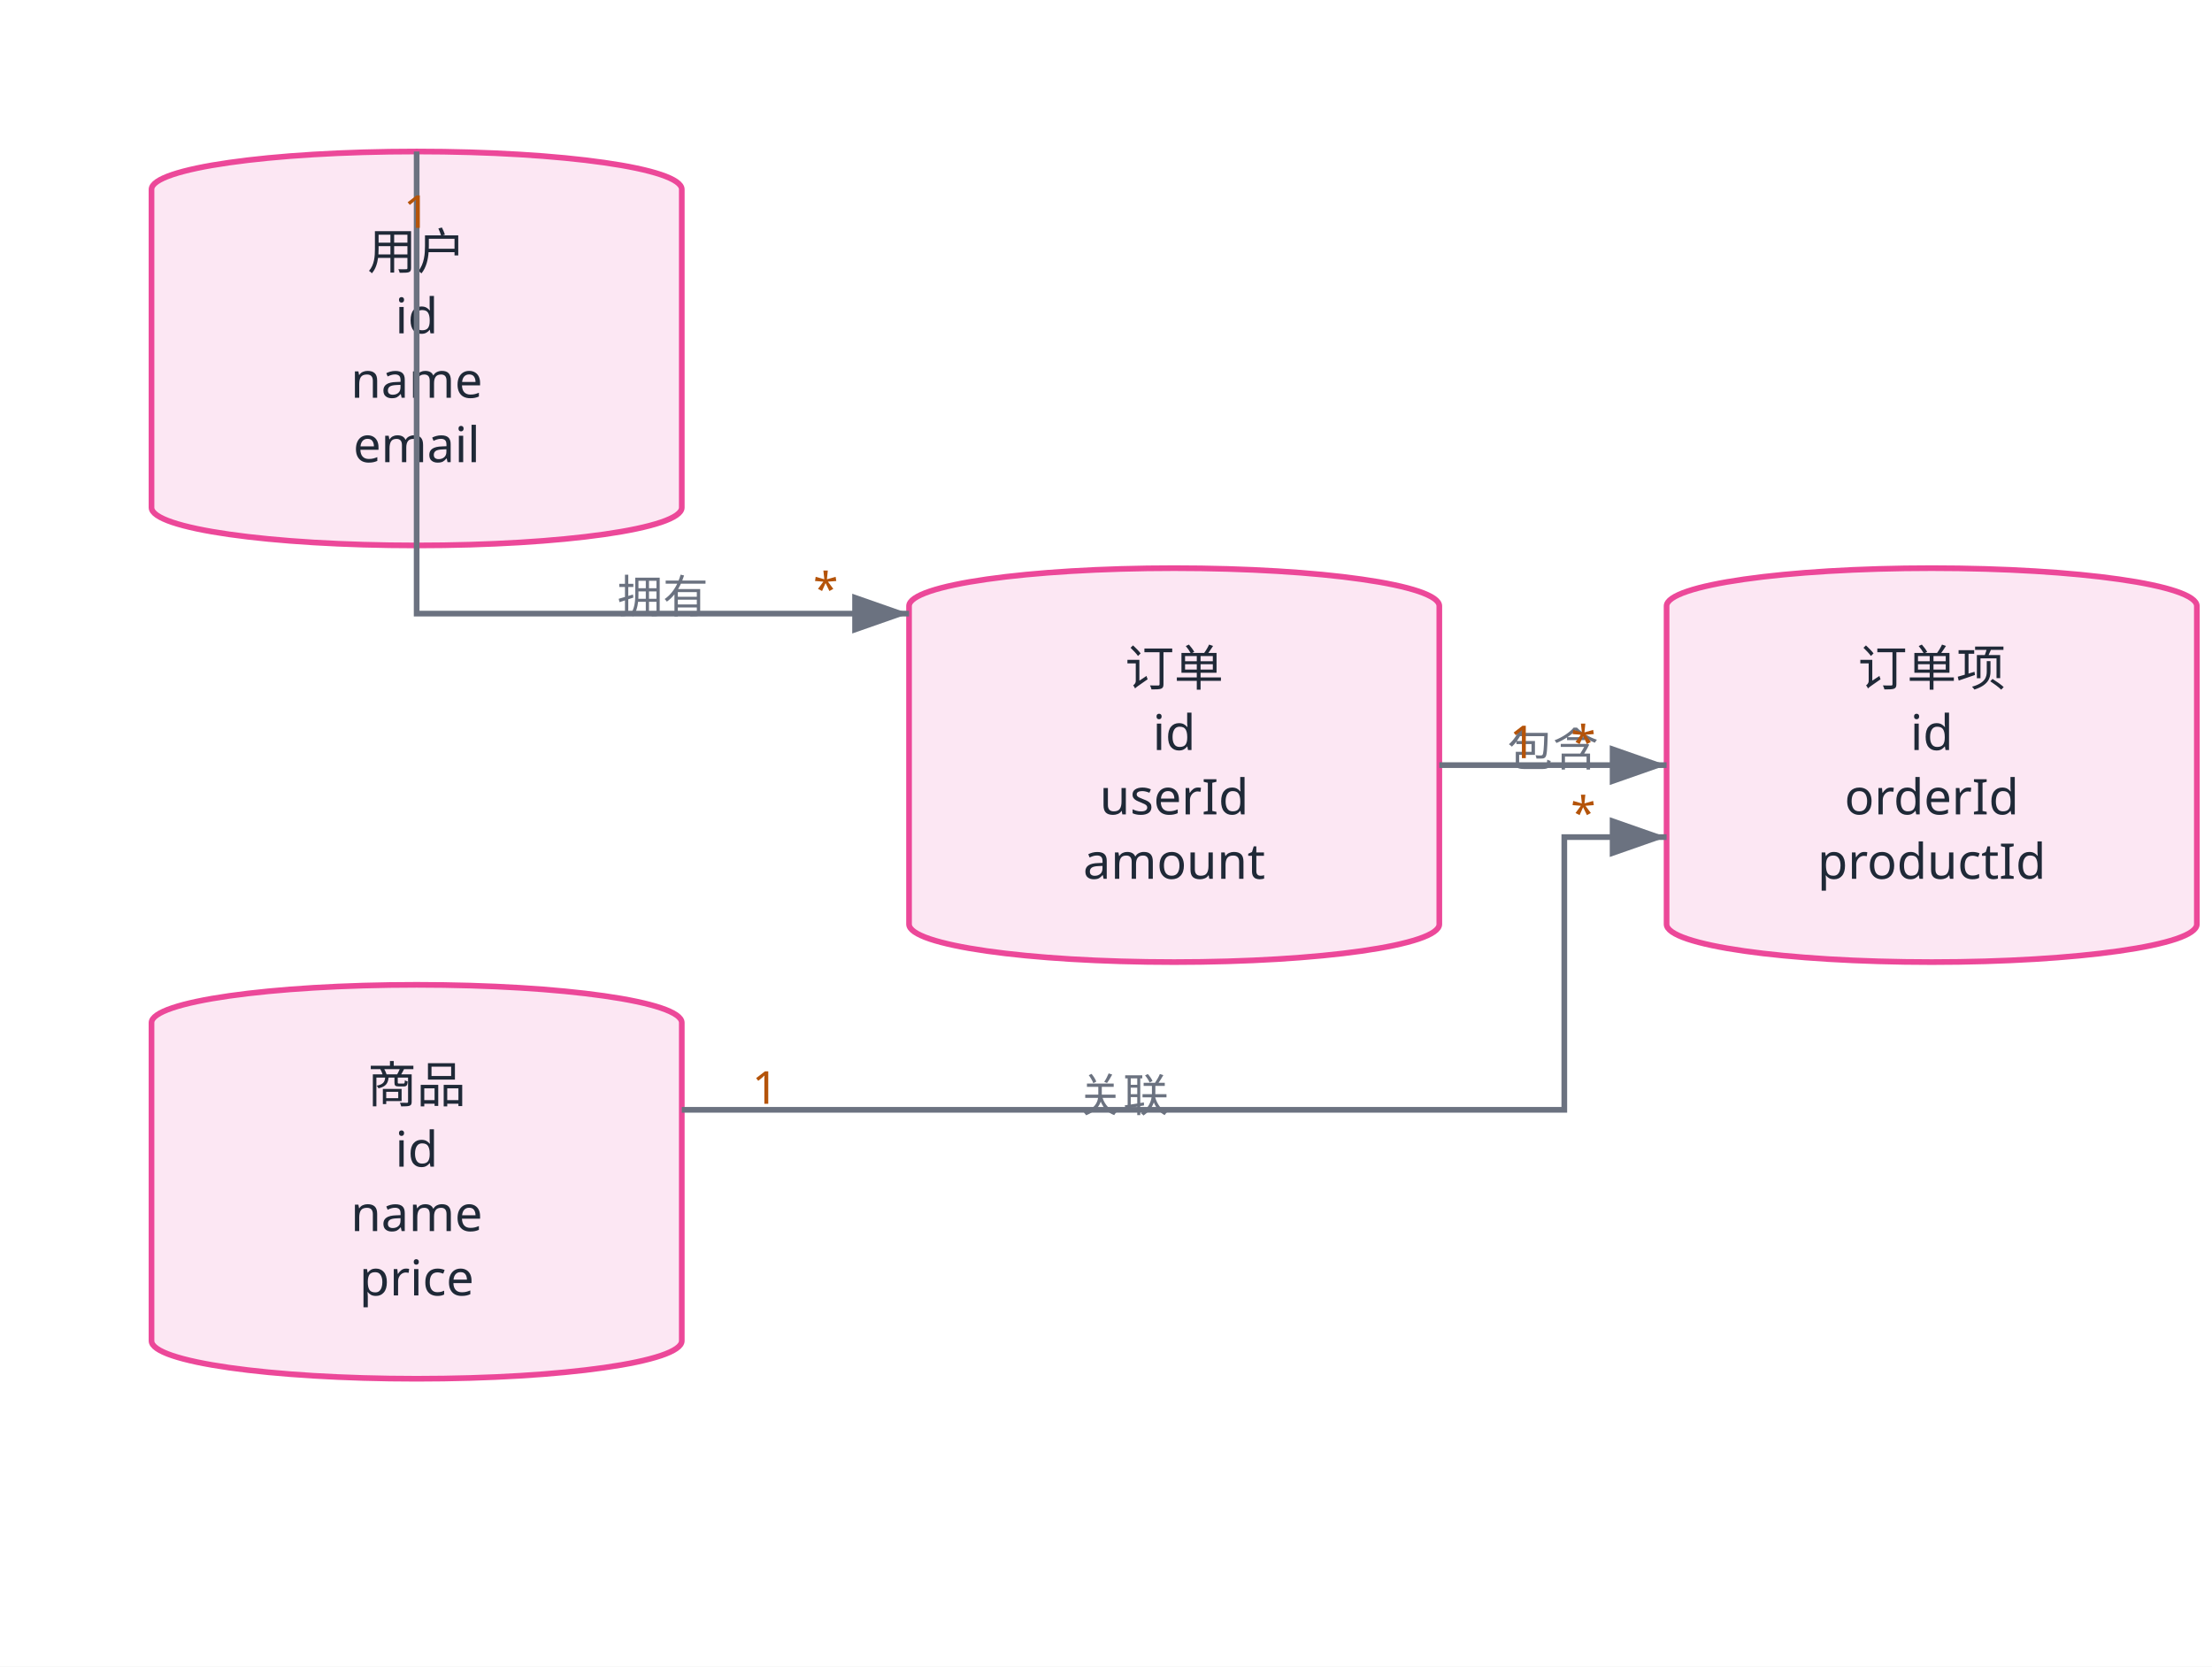
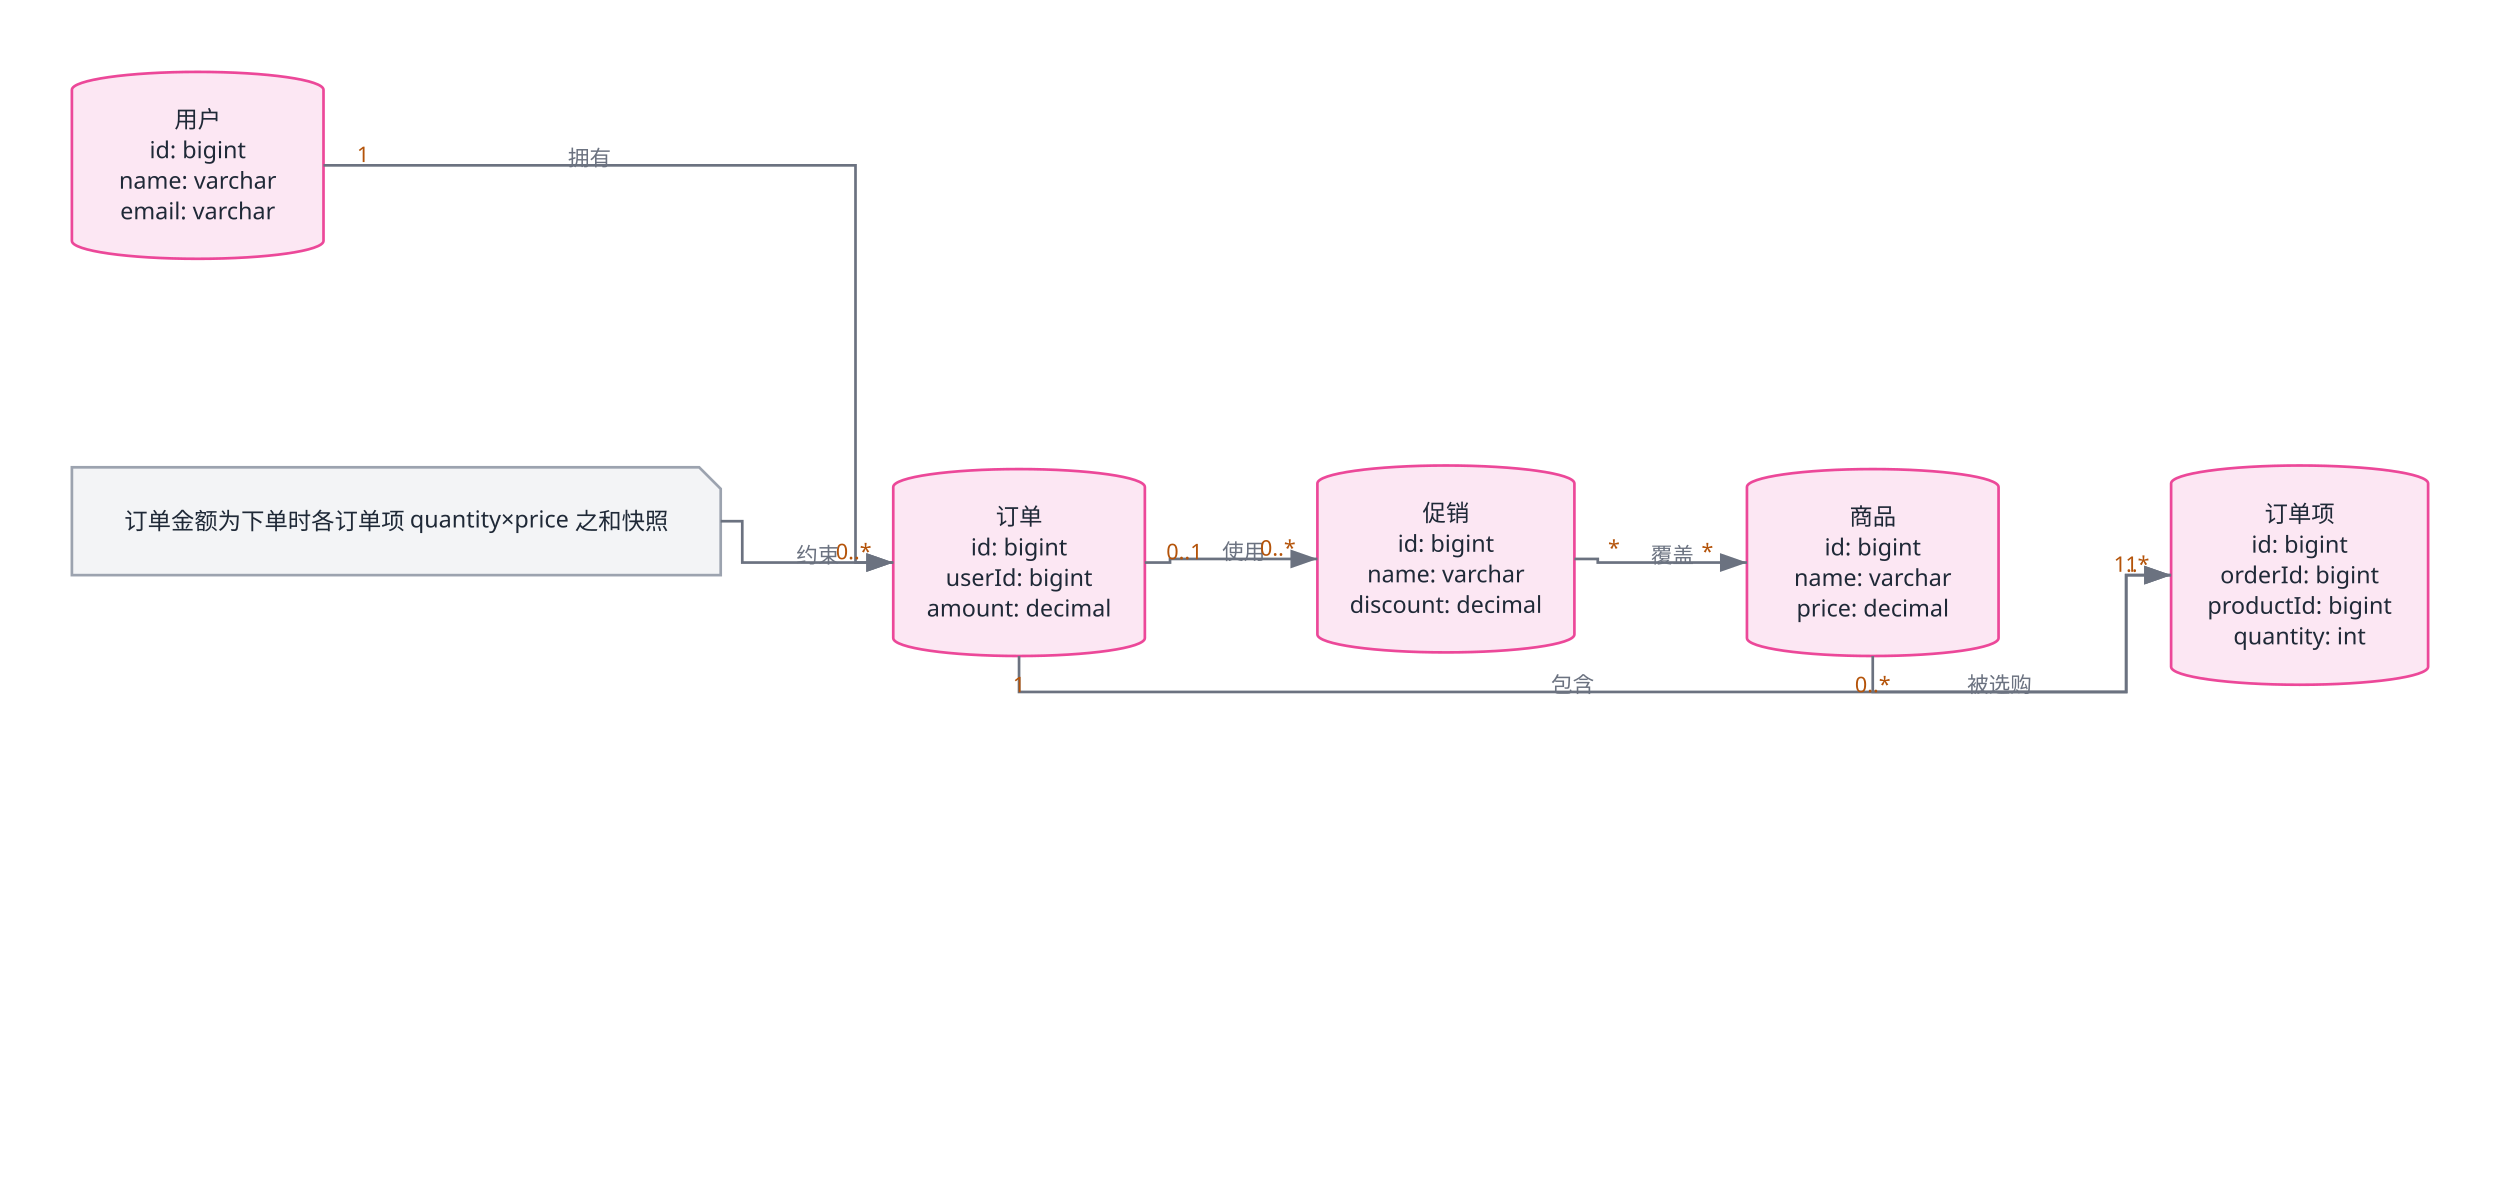
- <svg xmlns="http://www.w3.org/2000/svg" width="584" height="440" viewBox="0 0 584 440">
+ <svg xmlns="http://www.w3.org/2000/svg" width="1391" height="661" viewBox="0 0 1391 661">
  <defs>
    <marker id="arrowhead" markerWidth="10" markerHeight="7" refX="10" refY="3.5" orient="auto">
      <polygon points="0 0, 10 3.5, 0 7" fill="#6b7280" />
    </marker>
    <marker id="arrowhead-purple" markerWidth="10" markerHeight="7" refX="10" refY="3.5" orient="auto">
      <polygon points="0 0, 10 3.5, 0 7" fill="#7c3aed" />
    </marker>
  </defs>
  <style>.lgdl-anchors,.lgdl-edge-anchors{opacity:0;pointer-events:none;transition:opacity .12s ease}.lgdl-node:hover + .lgdl-anchors,.lgdl-class:hover + .lgdl-anchors,.lgdl-group:hover + .lgdl-anchors,.lgdl-lane:hover + .lgdl-anchors{opacity:1}.lgdl-edge:hover + .lgdl-edge-anchors,.lgdl-aggregate-edge:hover + .lgdl-edge-anchors{opacity:1}.lgdl-node.lgdl-hovered + .lgdl-anchors,.lgdl-class.lgdl-hovered + .lgdl-anchors,.lgdl-group.lgdl-hovered + .lgdl-anchors,.lgdl-lane.lgdl-hovered + .lgdl-anchors{opacity:1}.lgdl-edge.lgdl-hovered + .lgdl-edge-anchors,.lgdl-aggregate-edge.lgdl-hovered + .lgdl-edge-anchors{opacity:1}.lgdl-hovered{filter:drop-shadow(0 0 3px rgba(79,70,229,.65))}</style>
-   <rect x="0" y="0" width="584" height="440" fill="#ffffff" />
+   <rect x="0" y="0" width="1391" height="661" fill="#ffffff" />
  <g class="lgdl-node" data-lgdl-loc="nodes[0]">
    <path d="M 40,50 L 40,134 A 70,10 0 0 0 180,134 L 180,50 A 70,10 0 0 0 40,50 Z" fill="#fce7f3" stroke="#ec4899" stroke-width="1.5" />
    <text x="110" y="66.5" font-family="'Segoe UI', 'PingFang SC', 'Microsoft YaHei', sans-serif" font-size="13" fill="#1f2937" text-anchor="middle" dominant-baseline="middle">用户</text>
-     <text x="110" y="83.5" font-family="'Segoe UI', 'PingFang SC', 'Microsoft YaHei', sans-serif" font-size="13" fill="#1f2937" text-anchor="middle" dominant-baseline="middle">id</text>
-     <text x="110" y="100.5" font-family="'Segoe UI', 'PingFang SC', 'Microsoft YaHei', sans-serif" font-size="13" fill="#1f2937" text-anchor="middle" dominant-baseline="middle">name</text>
-     <text x="110" y="117.5" font-family="'Segoe UI', 'PingFang SC', 'Microsoft YaHei', sans-serif" font-size="13" fill="#1f2937" text-anchor="middle" dominant-baseline="middle">email</text>
+     <text x="110" y="83.5" font-family="'Segoe UI', 'PingFang SC', 'Microsoft YaHei', sans-serif" font-size="13" fill="#1f2937" text-anchor="middle" dominant-baseline="middle">id: bigint</text>
+     <text x="110" y="100.5" font-family="'Segoe UI', 'PingFang SC', 'Microsoft YaHei', sans-serif" font-size="13" fill="#1f2937" text-anchor="middle" dominant-baseline="middle">name: varchar</text>
+     <text x="110" y="117.5" font-family="'Segoe UI', 'PingFang SC', 'Microsoft YaHei', sans-serif" font-size="13" fill="#1f2937" text-anchor="middle" dominant-baseline="middle">email: varchar</text>
  </g>
  <g class="lgdl-anchors">
    <circle cx="180.0" cy="92.0" r="3" fill="#ec4899" />
    <circle cx="180.0" cy="110.8" r="3" fill="#ec4899" />
    <circle cx="180.0" cy="132.4" r="3" fill="#ec4899" />
    <circle cx="159.1" cy="141.1" r="3" fill="#ec4899" />
    <circle cx="139.5" cy="143.1" r="3" fill="#ec4899" />
    <circle cx="123.9" cy="143.8" r="3" fill="#ec4899" />
    <circle cx="110.0" cy="144.0" r="3" fill="#ec4899" />
    <circle cx="96.1" cy="143.8" r="3" fill="#ec4899" />
    <circle cx="80.5" cy="143.1" r="3" fill="#ec4899" />
    <circle cx="60.9" cy="141.1" r="3" fill="#ec4899" />
    <circle cx="40.0" cy="132.4" r="3" fill="#ec4899" />
    <circle cx="40.0" cy="110.8" r="3" fill="#ec4899" />
    <circle cx="40.0" cy="92.0" r="3" fill="#ec4899" />
    <circle cx="40.0" cy="73.2" r="3" fill="#ec4899" />
    <circle cx="40.0" cy="51.6" r="3" fill="#ec4899" />
    <circle cx="60.9" cy="42.9" r="3" fill="#ec4899" />
    <circle cx="80.5" cy="40.9" r="3" fill="#ec4899" />
    <circle cx="96.1" cy="40.2" r="3" fill="#ec4899" />
    <circle cx="110.0" cy="40.0" r="3" fill="#ec4899" />
    <circle cx="123.9" cy="40.2" r="3" fill="#ec4899" />
    <circle cx="139.5" cy="40.9" r="3" fill="#ec4899" />
    <circle cx="159.1" cy="42.9" r="3" fill="#ec4899" />
    <circle cx="180.0" cy="51.6" r="3" fill="#ec4899" />
    <circle cx="180.0" cy="73.2" r="3" fill="#ec4899" />
  </g>
  <g class="lgdl-node" data-lgdl-loc="nodes[1]">
-     <path d="M 240,160 L 240,244 A 70,10 0 0 0 380,244 L 380,160 A 70,10 0 0 0 240,160 Z" fill="#fce7f3" stroke="#ec4899" stroke-width="1.5" />
-     <text x="310" y="176.5" font-family="'Segoe UI', 'PingFang SC', 'Microsoft YaHei', sans-serif" font-size="13" fill="#1f2937" text-anchor="middle" dominant-baseline="middle">订单</text>
-     <text x="310" y="193.5" font-family="'Segoe UI', 'PingFang SC', 'Microsoft YaHei', sans-serif" font-size="13" fill="#1f2937" text-anchor="middle" dominant-baseline="middle">id</text>
-     <text x="310" y="210.5" font-family="'Segoe UI', 'PingFang SC', 'Microsoft YaHei', sans-serif" font-size="13" fill="#1f2937" text-anchor="middle" dominant-baseline="middle">userId</text>
-     <text x="310" y="227.5" font-family="'Segoe UI', 'PingFang SC', 'Microsoft YaHei', sans-serif" font-size="13" fill="#1f2937" text-anchor="middle" dominant-baseline="middle">amount</text>
-   </g>
-   <g class="lgdl-anchors">
-     <circle cx="380.0" cy="202.0" r="3" fill="#ec4899" />
-     <circle cx="380.0" cy="220.8" r="3" fill="#ec4899" />
-     <circle cx="380.0" cy="242.4" r="3" fill="#ec4899" />
-     <circle cx="359.1" cy="251.1" r="3" fill="#ec4899" />
-     <circle cx="339.5" cy="253.1" r="3" fill="#ec4899" />
-     <circle cx="323.9" cy="253.8" r="3" fill="#ec4899" />
-     <circle cx="310.0" cy="254.0" r="3" fill="#ec4899" />
-     <circle cx="296.1" cy="253.8" r="3" fill="#ec4899" />
-     <circle cx="280.5" cy="253.1" r="3" fill="#ec4899" />
-     <circle cx="260.9" cy="251.1" r="3" fill="#ec4899" />
-     <circle cx="240.0" cy="242.4" r="3" fill="#ec4899" />
-     <circle cx="240.0" cy="220.8" r="3" fill="#ec4899" />
-     <circle cx="240.0" cy="202.0" r="3" fill="#ec4899" />
-     <circle cx="240.0" cy="183.2" r="3" fill="#ec4899" />
-     <circle cx="240.0" cy="161.6" r="3" fill="#ec4899" />
-     <circle cx="260.9" cy="152.9" r="3" fill="#ec4899" />
-     <circle cx="280.5" cy="150.9" r="3" fill="#ec4899" />
-     <circle cx="296.1" cy="150.2" r="3" fill="#ec4899" />
-     <circle cx="310.0" cy="150.0" r="3" fill="#ec4899" />
-     <circle cx="323.9" cy="150.2" r="3" fill="#ec4899" />
-     <circle cx="339.5" cy="150.9" r="3" fill="#ec4899" />
-     <circle cx="359.1" cy="152.9" r="3" fill="#ec4899" />
-     <circle cx="380.0" cy="161.6" r="3" fill="#ec4899" />
-     <circle cx="380.0" cy="183.2" r="3" fill="#ec4899" />
+     <path d="M 497,271 L 497,355 A 70,10 0 0 0 637,355 L 637,271 A 70,10 0 0 0 497,271 Z" fill="#fce7f3" stroke="#ec4899" stroke-width="1.5" />
+     <text x="567" y="287.5" font-family="'Segoe UI', 'PingFang SC', 'Microsoft YaHei', sans-serif" font-size="13" fill="#1f2937" text-anchor="middle" dominant-baseline="middle">订单</text>
+     <text x="567" y="304.5" font-family="'Segoe UI', 'PingFang SC', 'Microsoft YaHei', sans-serif" font-size="13" fill="#1f2937" text-anchor="middle" dominant-baseline="middle">id: bigint</text>
+     <text x="567" y="321.5" font-family="'Segoe UI', 'PingFang SC', 'Microsoft YaHei', sans-serif" font-size="13" fill="#1f2937" text-anchor="middle" dominant-baseline="middle">userId: bigint</text>
+     <text x="567" y="338.5" font-family="'Segoe UI', 'PingFang SC', 'Microsoft YaHei', sans-serif" font-size="13" fill="#1f2937" text-anchor="middle" dominant-baseline="middle">amount: decimal</text>
+   </g>
+   <g class="lgdl-anchors">
+     <circle cx="637.0" cy="313.0" r="3" fill="#ec4899" />
+     <circle cx="637.0" cy="331.8" r="3" fill="#ec4899" />
+     <circle cx="637.0" cy="353.4" r="3" fill="#ec4899" />
+     <circle cx="616.1" cy="362.1" r="3" fill="#ec4899" />
+     <circle cx="596.5" cy="364.1" r="3" fill="#ec4899" />
+     <circle cx="580.9" cy="364.8" r="3" fill="#ec4899" />
+     <circle cx="567.0" cy="365.0" r="3" fill="#ec4899" />
+     <circle cx="553.1" cy="364.8" r="3" fill="#ec4899" />
+     <circle cx="537.5" cy="364.1" r="3" fill="#ec4899" />
+     <circle cx="517.9" cy="362.1" r="3" fill="#ec4899" />
+     <circle cx="497.0" cy="353.4" r="3" fill="#ec4899" />
+     <circle cx="497.0" cy="331.8" r="3" fill="#ec4899" />
+     <circle cx="497.0" cy="313.0" r="3" fill="#ec4899" />
+     <circle cx="497.0" cy="294.2" r="3" fill="#ec4899" />
+     <circle cx="497.0" cy="272.6" r="3" fill="#ec4899" />
+     <circle cx="517.9" cy="263.9" r="3" fill="#ec4899" />
+     <circle cx="537.5" cy="261.9" r="3" fill="#ec4899" />
+     <circle cx="553.1" cy="261.2" r="3" fill="#ec4899" />
+     <circle cx="567.0" cy="261.0" r="3" fill="#ec4899" />
+     <circle cx="580.9" cy="261.2" r="3" fill="#ec4899" />
+     <circle cx="596.5" cy="261.9" r="3" fill="#ec4899" />
+     <circle cx="616.1" cy="263.9" r="3" fill="#ec4899" />
+     <circle cx="637.0" cy="272.6" r="3" fill="#ec4899" />
+     <circle cx="637.0" cy="294.2" r="3" fill="#ec4899" />
  </g>
  <g class="lgdl-node" data-lgdl-loc="nodes[2]">
-     <path d="M 40,270 L 40,354 A 70,10 0 0 0 180,354 L 180,270 A 70,10 0 0 0 40,270 Z" fill="#fce7f3" stroke="#ec4899" stroke-width="1.5" />
-     <text x="110" y="286.5" font-family="'Segoe UI', 'PingFang SC', 'Microsoft YaHei', sans-serif" font-size="13" fill="#1f2937" text-anchor="middle" dominant-baseline="middle">商品</text>
-     <text x="110" y="303.5" font-family="'Segoe UI', 'PingFang SC', 'Microsoft YaHei', sans-serif" font-size="13" fill="#1f2937" text-anchor="middle" dominant-baseline="middle">id</text>
-     <text x="110" y="320.5" font-family="'Segoe UI', 'PingFang SC', 'Microsoft YaHei', sans-serif" font-size="13" fill="#1f2937" text-anchor="middle" dominant-baseline="middle">name</text>
-     <text x="110" y="337.5" font-family="'Segoe UI', 'PingFang SC', 'Microsoft YaHei', sans-serif" font-size="13" fill="#1f2937" text-anchor="middle" dominant-baseline="middle">price</text>
-   </g>
-   <g class="lgdl-anchors">
-     <circle cx="180.0" cy="312.0" r="3" fill="#ec4899" />
-     <circle cx="180.0" cy="330.8" r="3" fill="#ec4899" />
-     <circle cx="180.0" cy="352.4" r="3" fill="#ec4899" />
-     <circle cx="159.1" cy="361.1" r="3" fill="#ec4899" />
-     <circle cx="139.5" cy="363.1" r="3" fill="#ec4899" />
-     <circle cx="123.9" cy="363.8" r="3" fill="#ec4899" />
-     <circle cx="110.0" cy="364.0" r="3" fill="#ec4899" />
-     <circle cx="96.1" cy="363.8" r="3" fill="#ec4899" />
-     <circle cx="80.5" cy="363.1" r="3" fill="#ec4899" />
-     <circle cx="60.9" cy="361.1" r="3" fill="#ec4899" />
-     <circle cx="40.0" cy="352.4" r="3" fill="#ec4899" />
-     <circle cx="40.0" cy="330.8" r="3" fill="#ec4899" />
-     <circle cx="40.0" cy="312.0" r="3" fill="#ec4899" />
-     <circle cx="40.0" cy="293.2" r="3" fill="#ec4899" />
-     <circle cx="40.0" cy="271.6" r="3" fill="#ec4899" />
-     <circle cx="60.9" cy="262.9" r="3" fill="#ec4899" />
-     <circle cx="80.5" cy="260.9" r="3" fill="#ec4899" />
-     <circle cx="96.1" cy="260.2" r="3" fill="#ec4899" />
-     <circle cx="110.0" cy="260.0" r="3" fill="#ec4899" />
-     <circle cx="123.9" cy="260.2" r="3" fill="#ec4899" />
-     <circle cx="139.5" cy="260.9" r="3" fill="#ec4899" />
-     <circle cx="159.1" cy="262.9" r="3" fill="#ec4899" />
-     <circle cx="180.0" cy="271.6" r="3" fill="#ec4899" />
-     <circle cx="180.0" cy="293.2" r="3" fill="#ec4899" />
+     <path d="M 972,271 L 972,355 A 70,10 0 0 0 1112,355 L 1112,271 A 70,10 0 0 0 972,271 Z" fill="#fce7f3" stroke="#ec4899" stroke-width="1.5" />
+     <text x="1042" y="287.5" font-family="'Segoe UI', 'PingFang SC', 'Microsoft YaHei', sans-serif" font-size="13" fill="#1f2937" text-anchor="middle" dominant-baseline="middle">商品</text>
+     <text x="1042" y="304.5" font-family="'Segoe UI', 'PingFang SC', 'Microsoft YaHei', sans-serif" font-size="13" fill="#1f2937" text-anchor="middle" dominant-baseline="middle">id: bigint</text>
+     <text x="1042" y="321.5" font-family="'Segoe UI', 'PingFang SC', 'Microsoft YaHei', sans-serif" font-size="13" fill="#1f2937" text-anchor="middle" dominant-baseline="middle">name: varchar</text>
+     <text x="1042" y="338.5" font-family="'Segoe UI', 'PingFang SC', 'Microsoft YaHei', sans-serif" font-size="13" fill="#1f2937" text-anchor="middle" dominant-baseline="middle">price: decimal</text>
+   </g>
+   <g class="lgdl-anchors">
+     <circle cx="1112.0" cy="313.0" r="3" fill="#ec4899" />
+     <circle cx="1112.0" cy="331.8" r="3" fill="#ec4899" />
+     <circle cx="1112.0" cy="353.4" r="3" fill="#ec4899" />
+     <circle cx="1091.1" cy="362.1" r="3" fill="#ec4899" />
+     <circle cx="1071.5" cy="364.1" r="3" fill="#ec4899" />
+     <circle cx="1055.9" cy="364.8" r="3" fill="#ec4899" />
+     <circle cx="1042.0" cy="365.0" r="3" fill="#ec4899" />
+     <circle cx="1028.1" cy="364.8" r="3" fill="#ec4899" />
+     <circle cx="1012.5" cy="364.1" r="3" fill="#ec4899" />
+     <circle cx="992.9" cy="362.1" r="3" fill="#ec4899" />
+     <circle cx="972.0" cy="353.4" r="3" fill="#ec4899" />
+     <circle cx="972.0" cy="331.8" r="3" fill="#ec4899" />
+     <circle cx="972.0" cy="313.0" r="3" fill="#ec4899" />
+     <circle cx="972.0" cy="294.2" r="3" fill="#ec4899" />
+     <circle cx="972.0" cy="272.6" r="3" fill="#ec4899" />
+     <circle cx="992.9" cy="263.9" r="3" fill="#ec4899" />
+     <circle cx="1012.5" cy="261.9" r="3" fill="#ec4899" />
+     <circle cx="1028.1" cy="261.2" r="3" fill="#ec4899" />
+     <circle cx="1042.0" cy="261.0" r="3" fill="#ec4899" />
+     <circle cx="1055.9" cy="261.2" r="3" fill="#ec4899" />
+     <circle cx="1071.5" cy="261.9" r="3" fill="#ec4899" />
+     <circle cx="1091.1" cy="263.9" r="3" fill="#ec4899" />
+     <circle cx="1112.0" cy="272.6" r="3" fill="#ec4899" />
+     <circle cx="1112.0" cy="294.2" r="3" fill="#ec4899" />
  </g>
  <g class="lgdl-node" data-lgdl-loc="nodes[3]">
-     <path d="M 440,160 L 440,244 A 70,10 0 0 0 580,244 L 580,160 A 70,10 0 0 0 440,160 Z" fill="#fce7f3" stroke="#ec4899" stroke-width="1.5" />
-     <text x="510" y="176.5" font-family="'Segoe UI', 'PingFang SC', 'Microsoft YaHei', sans-serif" font-size="13" fill="#1f2937" text-anchor="middle" dominant-baseline="middle">订单项</text>
-     <text x="510" y="193.5" font-family="'Segoe UI', 'PingFang SC', 'Microsoft YaHei', sans-serif" font-size="13" fill="#1f2937" text-anchor="middle" dominant-baseline="middle">id</text>
-     <text x="510" y="210.5" font-family="'Segoe UI', 'PingFang SC', 'Microsoft YaHei', sans-serif" font-size="13" fill="#1f2937" text-anchor="middle" dominant-baseline="middle">orderId</text>
-     <text x="510" y="227.5" font-family="'Segoe UI', 'PingFang SC', 'Microsoft YaHei', sans-serif" font-size="13" fill="#1f2937" text-anchor="middle" dominant-baseline="middle">productId</text>
-   </g>
-   <g class="lgdl-anchors">
-     <circle cx="580.0" cy="202.0" r="3" fill="#ec4899" />
-     <circle cx="580.0" cy="220.8" r="3" fill="#ec4899" />
-     <circle cx="580.0" cy="242.4" r="3" fill="#ec4899" />
-     <circle cx="559.1" cy="251.1" r="3" fill="#ec4899" />
-     <circle cx="539.5" cy="253.1" r="3" fill="#ec4899" />
-     <circle cx="523.9" cy="253.8" r="3" fill="#ec4899" />
-     <circle cx="510.0" cy="254.0" r="3" fill="#ec4899" />
-     <circle cx="496.1" cy="253.8" r="3" fill="#ec4899" />
-     <circle cx="480.5" cy="253.1" r="3" fill="#ec4899" />
-     <circle cx="460.9" cy="251.1" r="3" fill="#ec4899" />
-     <circle cx="440.0" cy="242.4" r="3" fill="#ec4899" />
-     <circle cx="440.0" cy="220.8" r="3" fill="#ec4899" />
-     <circle cx="440.0" cy="202.0" r="3" fill="#ec4899" />
-     <circle cx="440.0" cy="183.2" r="3" fill="#ec4899" />
-     <circle cx="440.0" cy="161.6" r="3" fill="#ec4899" />
-     <circle cx="460.9" cy="152.9" r="3" fill="#ec4899" />
-     <circle cx="480.5" cy="150.9" r="3" fill="#ec4899" />
-     <circle cx="496.1" cy="150.2" r="3" fill="#ec4899" />
-     <circle cx="510.0" cy="150.0" r="3" fill="#ec4899" />
-     <circle cx="523.9" cy="150.2" r="3" fill="#ec4899" />
-     <circle cx="539.5" cy="150.9" r="3" fill="#ec4899" />
-     <circle cx="559.1" cy="152.9" r="3" fill="#ec4899" />
-     <circle cx="580.0" cy="161.6" r="3" fill="#ec4899" />
-     <circle cx="580.0" cy="183.2" r="3" fill="#ec4899" />
+     <path d="M 1208,269 L 1208,371 A 71.5,10 0 0 0 1351,371 L 1351,269 A 71.5,10 0 0 0 1208,269 Z" fill="#fce7f3" stroke="#ec4899" stroke-width="1.5" />
+     <text x="1279.5" y="286" font-family="'Segoe UI', 'PingFang SC', 'Microsoft YaHei', sans-serif" font-size="13" fill="#1f2937" text-anchor="middle" dominant-baseline="middle">订单项</text>
+     <text x="1279.5" y="303" font-family="'Segoe UI', 'PingFang SC', 'Microsoft YaHei', sans-serif" font-size="13" fill="#1f2937" text-anchor="middle" dominant-baseline="middle">id: bigint</text>
+     <text x="1279.5" y="320" font-family="'Segoe UI', 'PingFang SC', 'Microsoft YaHei', sans-serif" font-size="13" fill="#1f2937" text-anchor="middle" dominant-baseline="middle">orderId: bigint</text>
+     <text x="1279.5" y="337" font-family="'Segoe UI', 'PingFang SC', 'Microsoft YaHei', sans-serif" font-size="13" fill="#1f2937" text-anchor="middle" dominant-baseline="middle">productId: bigint</text>
+     <text x="1279.5" y="354" font-family="'Segoe UI', 'PingFang SC', 'Microsoft YaHei', sans-serif" font-size="13" fill="#1f2937" text-anchor="middle" dominant-baseline="middle">quantity: int</text>
+   </g>
+   <g class="lgdl-anchors">
+     <circle cx="1351.0" cy="320.0" r="3" fill="#ec4899" />
+     <circle cx="1351.0" cy="339.2" r="3" fill="#ec4899" />
+     <circle cx="1351.0" cy="361.3" r="3" fill="#ec4899" />
+     <circle cx="1336.5" cy="377.0" r="3" fill="#ec4899" />
+     <circle cx="1314.0" cy="379.8" r="3" fill="#ec4899" />
+     <circle cx="1295.8" cy="380.7" r="3" fill="#ec4899" />
+     <circle cx="1279.5" cy="381.0" r="3" fill="#ec4899" />
+     <circle cx="1263.2" cy="380.7" r="3" fill="#ec4899" />
+     <circle cx="1245.0" cy="379.8" r="3" fill="#ec4899" />
+     <circle cx="1222.5" cy="377.0" r="3" fill="#ec4899" />
+     <circle cx="1208.0" cy="361.3" r="3" fill="#ec4899" />
+     <circle cx="1208.0" cy="339.2" r="3" fill="#ec4899" />
+     <circle cx="1208.0" cy="320.0" r="3" fill="#ec4899" />
+     <circle cx="1208.0" cy="300.8" r="3" fill="#ec4899" />
+     <circle cx="1208.0" cy="278.7" r="3" fill="#ec4899" />
+     <circle cx="1222.5" cy="263.0" r="3" fill="#ec4899" />
+     <circle cx="1245.0" cy="260.2" r="3" fill="#ec4899" />
+     <circle cx="1263.2" cy="259.3" r="3" fill="#ec4899" />
+     <circle cx="1279.5" cy="259.0" r="3" fill="#ec4899" />
+     <circle cx="1295.8" cy="259.3" r="3" fill="#ec4899" />
+     <circle cx="1314.0" cy="260.2" r="3" fill="#ec4899" />
+     <circle cx="1336.5" cy="263.0" r="3" fill="#ec4899" />
+     <circle cx="1351.0" cy="278.7" r="3" fill="#ec4899" />
+     <circle cx="1351.0" cy="300.8" r="3" fill="#ec4899" />
+   </g>
+   <g class="lgdl-node" data-lgdl-loc="nodes[4]">
+     <path d="M 733,269 L 733,353 A 71.5,10 0 0 0 876,353 L 876,269 A 71.5,10 0 0 0 733,269 Z" fill="#fce7f3" stroke="#ec4899" stroke-width="1.5" />
+     <text x="804.5" y="285.5" font-family="'Segoe UI', 'PingFang SC', 'Microsoft YaHei', sans-serif" font-size="13" fill="#1f2937" text-anchor="middle" dominant-baseline="middle">促销</text>
+     <text x="804.5" y="302.5" font-family="'Segoe UI', 'PingFang SC', 'Microsoft YaHei', sans-serif" font-size="13" fill="#1f2937" text-anchor="middle" dominant-baseline="middle">id: bigint</text>
+     <text x="804.5" y="319.5" font-family="'Segoe UI', 'PingFang SC', 'Microsoft YaHei', sans-serif" font-size="13" fill="#1f2937" text-anchor="middle" dominant-baseline="middle">name: varchar</text>
+     <text x="804.5" y="336.5" font-family="'Segoe UI', 'PingFang SC', 'Microsoft YaHei', sans-serif" font-size="13" fill="#1f2937" text-anchor="middle" dominant-baseline="middle">discount: decimal</text>
+   </g>
+   <g class="lgdl-anchors">
+     <circle cx="876.0" cy="311.0" r="3" fill="#ec4899" />
+     <circle cx="876.0" cy="330.2" r="3" fill="#ec4899" />
+     <circle cx="876.0" cy="352.3" r="3" fill="#ec4899" />
+     <circle cx="853.7" cy="360.2" r="3" fill="#ec4899" />
+     <circle cx="834.0" cy="362.1" r="3" fill="#ec4899" />
+     <circle cx="818.4" cy="362.8" r="3" fill="#ec4899" />
+     <circle cx="804.5" cy="363.0" r="3" fill="#ec4899" />
+     <circle cx="790.6" cy="362.8" r="3" fill="#ec4899" />
+     <circle cx="775.0" cy="362.1" r="3" fill="#ec4899" />
+     <circle cx="755.3" cy="360.2" r="3" fill="#ec4899" />
+     <circle cx="733.0" cy="352.3" r="3" fill="#ec4899" />
+     <circle cx="733.0" cy="330.2" r="3" fill="#ec4899" />
+     <circle cx="733.0" cy="311.0" r="3" fill="#ec4899" />
+     <circle cx="733.0" cy="291.8" r="3" fill="#ec4899" />
+     <circle cx="733.0" cy="269.7" r="3" fill="#ec4899" />
+     <circle cx="755.3" cy="261.8" r="3" fill="#ec4899" />
+     <circle cx="775.0" cy="259.9" r="3" fill="#ec4899" />
+     <circle cx="790.6" cy="259.2" r="3" fill="#ec4899" />
+     <circle cx="804.5" cy="259.0" r="3" fill="#ec4899" />
+     <circle cx="818.4" cy="259.2" r="3" fill="#ec4899" />
+     <circle cx="834.0" cy="259.9" r="3" fill="#ec4899" />
+     <circle cx="853.7" cy="261.8" r="3" fill="#ec4899" />
+     <circle cx="876.0" cy="269.7" r="3" fill="#ec4899" />
+     <circle cx="876.0" cy="291.8" r="3" fill="#ec4899" />
+   </g>
+   <g class="lgdl-node" data-lgdl-loc="nodes[5]">
+     <path d="M 40,260 L 389,260 L 401,272 L 401,320 L 40,320 Z" fill="#f3f4f6" stroke="#9ca3af" stroke-width="1.5" />
+     <text x="220.5" y="290" font-family="'Segoe UI', 'PingFang SC', 'Microsoft YaHei', sans-serif" font-size="13" fill="#1f2937" text-anchor="middle" dominant-baseline="middle">订单金额为下单时各订单项 quantity×price 之和快照</text>
+   </g>
+   <g class="lgdl-anchors">
+     <circle cx="401.0" cy="290.0" r="3" fill="#9ca3af" />
+     <circle cx="332.5" cy="320.0" r="3" fill="#9ca3af" />
+     <circle cx="272.5" cy="320.0" r="3" fill="#9ca3af" />
+     <circle cx="250.5" cy="320.0" r="3" fill="#9ca3af" />
+     <circle cx="237.8" cy="320.0" r="3" fill="#9ca3af" />
+     <circle cx="228.5" cy="320.0" r="3" fill="#9ca3af" />
+     <circle cx="220.5" cy="320.0" r="3" fill="#9ca3af" />
+     <circle cx="212.5" cy="320.0" r="3" fill="#9ca3af" />
+     <circle cx="203.2" cy="320.0" r="3" fill="#9ca3af" />
+     <circle cx="190.5" cy="320.0" r="3" fill="#9ca3af" />
+     <circle cx="168.5" cy="320.0" r="3" fill="#9ca3af" />
+     <circle cx="108.5" cy="320.0" r="3" fill="#9ca3af" />
+     <circle cx="40.0" cy="290.0" r="3" fill="#9ca3af" />
+     <circle cx="108.5" cy="260.0" r="3" fill="#9ca3af" />
+     <circle cx="168.5" cy="260.0" r="3" fill="#9ca3af" />
+     <circle cx="190.5" cy="260.0" r="3" fill="#9ca3af" />
+     <circle cx="203.2" cy="260.0" r="3" fill="#9ca3af" />
+     <circle cx="212.5" cy="260.0" r="3" fill="#9ca3af" />
+     <circle cx="220.5" cy="260.0" r="3" fill="#9ca3af" />
+     <circle cx="228.5" cy="260.0" r="3" fill="#9ca3af" />
+     <circle cx="237.8" cy="260.0" r="3" fill="#9ca3af" />
+     <circle cx="250.5" cy="260.0" r="3" fill="#9ca3af" />
+     <circle cx="272.5" cy="260.0" r="3" fill="#9ca3af" />
+     <circle cx="332.5" cy="260.0" r="3" fill="#9ca3af" />
  </g>
  <g class="lgdl-edge" data-lgdl-loc="edges[0]">
-     <path d="M 110,40 L 110,162 L 240,162" fill="none" stroke="#6b7280" stroke-width="1.5" marker-end="url(#arrowhead)" />
-     <text x="175" y="157.585" font-family="'Segoe UI', 'PingFang SC', 'Microsoft YaHei', sans-serif" font-size="12" fill="#6b7280" text-anchor="middle" dominant-baseline="middle">拥有</text>
-     <text x="110" y="56" font-family="'Segoe UI', 'PingFang SC', 'Microsoft YaHei', sans-serif" font-size="12" fill="#b45309" text-anchor="middle" dominant-baseline="middle">1</text>
-     <text x="218" y="155.585" font-family="'Segoe UI', 'PingFang SC', 'Microsoft YaHei', sans-serif" font-size="12" fill="#b45309" text-anchor="middle" dominant-baseline="middle">*</text>
-   </g>
-   <g class="lgdl-edge-anchors">
-     <circle cx="110.0" cy="40.0" r="3.5" fill="#6b7280" />
-     <circle cx="240.0" cy="161.6" r="3.5" fill="#6b7280" />
+     <path d="M 180,92 L 476,92 L 476,313 L 497,313" fill="none" stroke="#6b7280" stroke-width="1.5" marker-end="url(#arrowhead)" />
+     <text x="328" y="88" font-family="'Segoe UI', 'PingFang SC', 'Microsoft YaHei', sans-serif" font-size="12" fill="#6b7280" text-anchor="middle" dominant-baseline="middle">拥有</text>
+     <text x="202" y="86" font-family="'Segoe UI', 'PingFang SC', 'Microsoft YaHei', sans-serif" font-size="12" fill="#b45309" text-anchor="middle" dominant-baseline="middle">1</text>
+     <text x="475" y="307" font-family="'Segoe UI', 'PingFang SC', 'Microsoft YaHei', sans-serif" font-size="12" fill="#b45309" text-anchor="middle" dominant-baseline="middle">0..*</text>
+   </g>
+   <g class="lgdl-edge-anchors">
+     <circle cx="180.0" cy="92.0" r="3.5" fill="#6b7280" />
+     <circle cx="497.0" cy="313.0" r="3.5" fill="#6b7280" />
  </g>
  <g class="lgdl-edge" data-lgdl-loc="edges[1]">
-     <path d="M 380,202 L 440,202" fill="none" stroke="#6b7280" stroke-width="1.5" marker-end="url(#arrowhead)" />
-     <text x="410" y="198" font-family="'Segoe UI', 'PingFang SC', 'Microsoft YaHei', sans-serif" font-size="12" fill="#6b7280" text-anchor="middle" dominant-baseline="middle">包含</text>
-     <text x="402" y="196" font-family="'Segoe UI', 'PingFang SC', 'Microsoft YaHei', sans-serif" font-size="12" fill="#b45309" text-anchor="middle" dominant-baseline="middle">1</text>
-     <text x="418" y="196" font-family="'Segoe UI', 'PingFang SC', 'Microsoft YaHei', sans-serif" font-size="12" fill="#b45309" text-anchor="middle" dominant-baseline="middle">*</text>
-   </g>
-   <g class="lgdl-edge-anchors">
-     <circle cx="380.0" cy="202.0" r="3.5" fill="#6b7280" />
-     <circle cx="440.0" cy="202.0" r="3.5" fill="#6b7280" />
+     <path d="M 567,365 L 567,385 L 1183,385 L 1183,320 L 1208,320" fill="none" stroke="#6b7280" stroke-width="1.5" marker-end="url(#arrowhead)" />
+     <text x="875" y="381" font-family="'Segoe UI', 'PingFang SC', 'Microsoft YaHei', sans-serif" font-size="12" fill="#6b7280" text-anchor="middle" dominant-baseline="middle">包含</text>
+     <text x="567" y="381" font-family="'Segoe UI', 'PingFang SC', 'Microsoft YaHei', sans-serif" font-size="12" fill="#b45309" text-anchor="middle" dominant-baseline="middle">1</text>
+     <text x="1186" y="314" font-family="'Segoe UI', 'PingFang SC', 'Microsoft YaHei', sans-serif" font-size="12" fill="#b45309" text-anchor="middle" dominant-baseline="middle">1..*</text>
+   </g>
+   <g class="lgdl-edge-anchors">
+     <circle cx="567.0" cy="365.0" r="3.5" fill="#6b7280" />
+     <circle cx="1208.0" cy="320.0" r="3.5" fill="#6b7280" />
  </g>
  <g class="lgdl-edge" data-lgdl-loc="edges[2]">
-     <path d="M 180,293 L 413,293 L 413,221 L 440,221" fill="none" stroke="#6b7280" stroke-width="1.5" marker-end="url(#arrowhead)" />
-     <text x="296.5" y="289.244" font-family="'Segoe UI', 'PingFang SC', 'Microsoft YaHei', sans-serif" font-size="12" fill="#6b7280" text-anchor="middle" dominant-baseline="middle">关联</text>
-     <text x="202" y="287.244" font-family="'Segoe UI', 'PingFang SC', 'Microsoft YaHei', sans-serif" font-size="12" fill="#b45309" text-anchor="middle" dominant-baseline="middle">1</text>
-     <text x="418" y="214.756" font-family="'Segoe UI', 'PingFang SC', 'Microsoft YaHei', sans-serif" font-size="12" fill="#b45309" text-anchor="middle" dominant-baseline="middle">*</text>
-   </g>
-   <g class="lgdl-edge-anchors">
-     <circle cx="180.0" cy="293.2" r="3.5" fill="#6b7280" />
-     <circle cx="440.0" cy="220.8" r="3.5" fill="#6b7280" />
+     <path d="M 1042,365 L 1042,385 L 1183,385 L 1183,320 L 1208,320" fill="none" stroke="#6b7280" stroke-width="1.5" marker-end="url(#arrowhead)" />
+     <text x="1112.5" y="381" font-family="'Segoe UI', 'PingFang SC', 'Microsoft YaHei', sans-serif" font-size="12" fill="#6b7280" text-anchor="middle" dominant-baseline="middle">被选购</text>
+     <text x="1042" y="381" font-family="'Segoe UI', 'PingFang SC', 'Microsoft YaHei', sans-serif" font-size="12" fill="#b45309" text-anchor="middle" dominant-baseline="middle">0..*</text>
+     <text x="1186" y="314" font-family="'Segoe UI', 'PingFang SC', 'Microsoft YaHei', sans-serif" font-size="12" fill="#b45309" text-anchor="middle" dominant-baseline="middle">1</text>
+   </g>
+   <g class="lgdl-edge-anchors">
+     <circle cx="1042.0" cy="365.0" r="3.5" fill="#6b7280" />
+     <circle cx="1208.0" cy="320.0" r="3.5" fill="#6b7280" />
+   </g>
+   <g class="lgdl-edge" data-lgdl-loc="edges[3]">
+     <path d="M 637,313 L 651,313 L 651,311 L 733,311" fill="none" stroke="#6b7280" stroke-width="1.5" marker-end="url(#arrowhead)" />
+     <text x="692" y="307" font-family="'Segoe UI', 'PingFang SC', 'Microsoft YaHei', sans-serif" font-size="12" fill="#6b7280" text-anchor="middle" dominant-baseline="middle">使用</text>
+     <text x="659" y="307" font-family="'Segoe UI', 'PingFang SC', 'Microsoft YaHei', sans-serif" font-size="12" fill="#b45309" text-anchor="middle" dominant-baseline="middle">0..1</text>
+     <text x="711" y="305" font-family="'Segoe UI', 'PingFang SC', 'Microsoft YaHei', sans-serif" font-size="12" fill="#b45309" text-anchor="middle" dominant-baseline="middle">0..*</text>
+   </g>
+   <g class="lgdl-edge-anchors">
+     <circle cx="637.0" cy="313.0" r="3.5" fill="#6b7280" />
+     <circle cx="733.0" cy="311.0" r="3.5" fill="#6b7280" />
+   </g>
+   <g class="lgdl-edge" data-lgdl-loc="edges[4]">
+     <path d="M 876,311 L 889,311 L 889,313 L 972,313" fill="none" stroke="#6b7280" stroke-width="1.5" marker-end="url(#arrowhead)" />
+     <text x="930.5" y="309" font-family="'Segoe UI', 'PingFang SC', 'Microsoft YaHei', sans-serif" font-size="12" fill="#6b7280" text-anchor="middle" dominant-baseline="middle">覆盖</text>
+     <text x="898" y="305" font-family="'Segoe UI', 'PingFang SC', 'Microsoft YaHei', sans-serif" font-size="12" fill="#b45309" text-anchor="middle" dominant-baseline="middle">*</text>
+     <text x="950" y="307" font-family="'Segoe UI', 'PingFang SC', 'Microsoft YaHei', sans-serif" font-size="12" fill="#b45309" text-anchor="middle" dominant-baseline="middle">*</text>
+   </g>
+   <g class="lgdl-edge-anchors">
+     <circle cx="876.0" cy="311.0" r="3.5" fill="#6b7280" />
+     <circle cx="972.0" cy="313.0" r="3.5" fill="#6b7280" />
+   </g>
+   <g class="lgdl-edge" data-lgdl-loc="edges[5]">
+     <path d="M 401,290 L 413,290 L 413,313 L 497,313" fill="none" stroke="#6b7280" stroke-width="1.5" marker-end="url(#arrowhead)" />
+     <text x="455" y="309" font-family="'Segoe UI', 'PingFang SC', 'Microsoft YaHei', sans-serif" font-size="12" fill="#6b7280" text-anchor="middle" dominant-baseline="middle">约束</text>
+   </g>
+   <g class="lgdl-edge-anchors">
+     <circle cx="401.0" cy="290.0" r="3.5" fill="#6b7280" />
+     <circle cx="497.0" cy="313.0" r="3.5" fill="#6b7280" />
  </g>
</svg>
